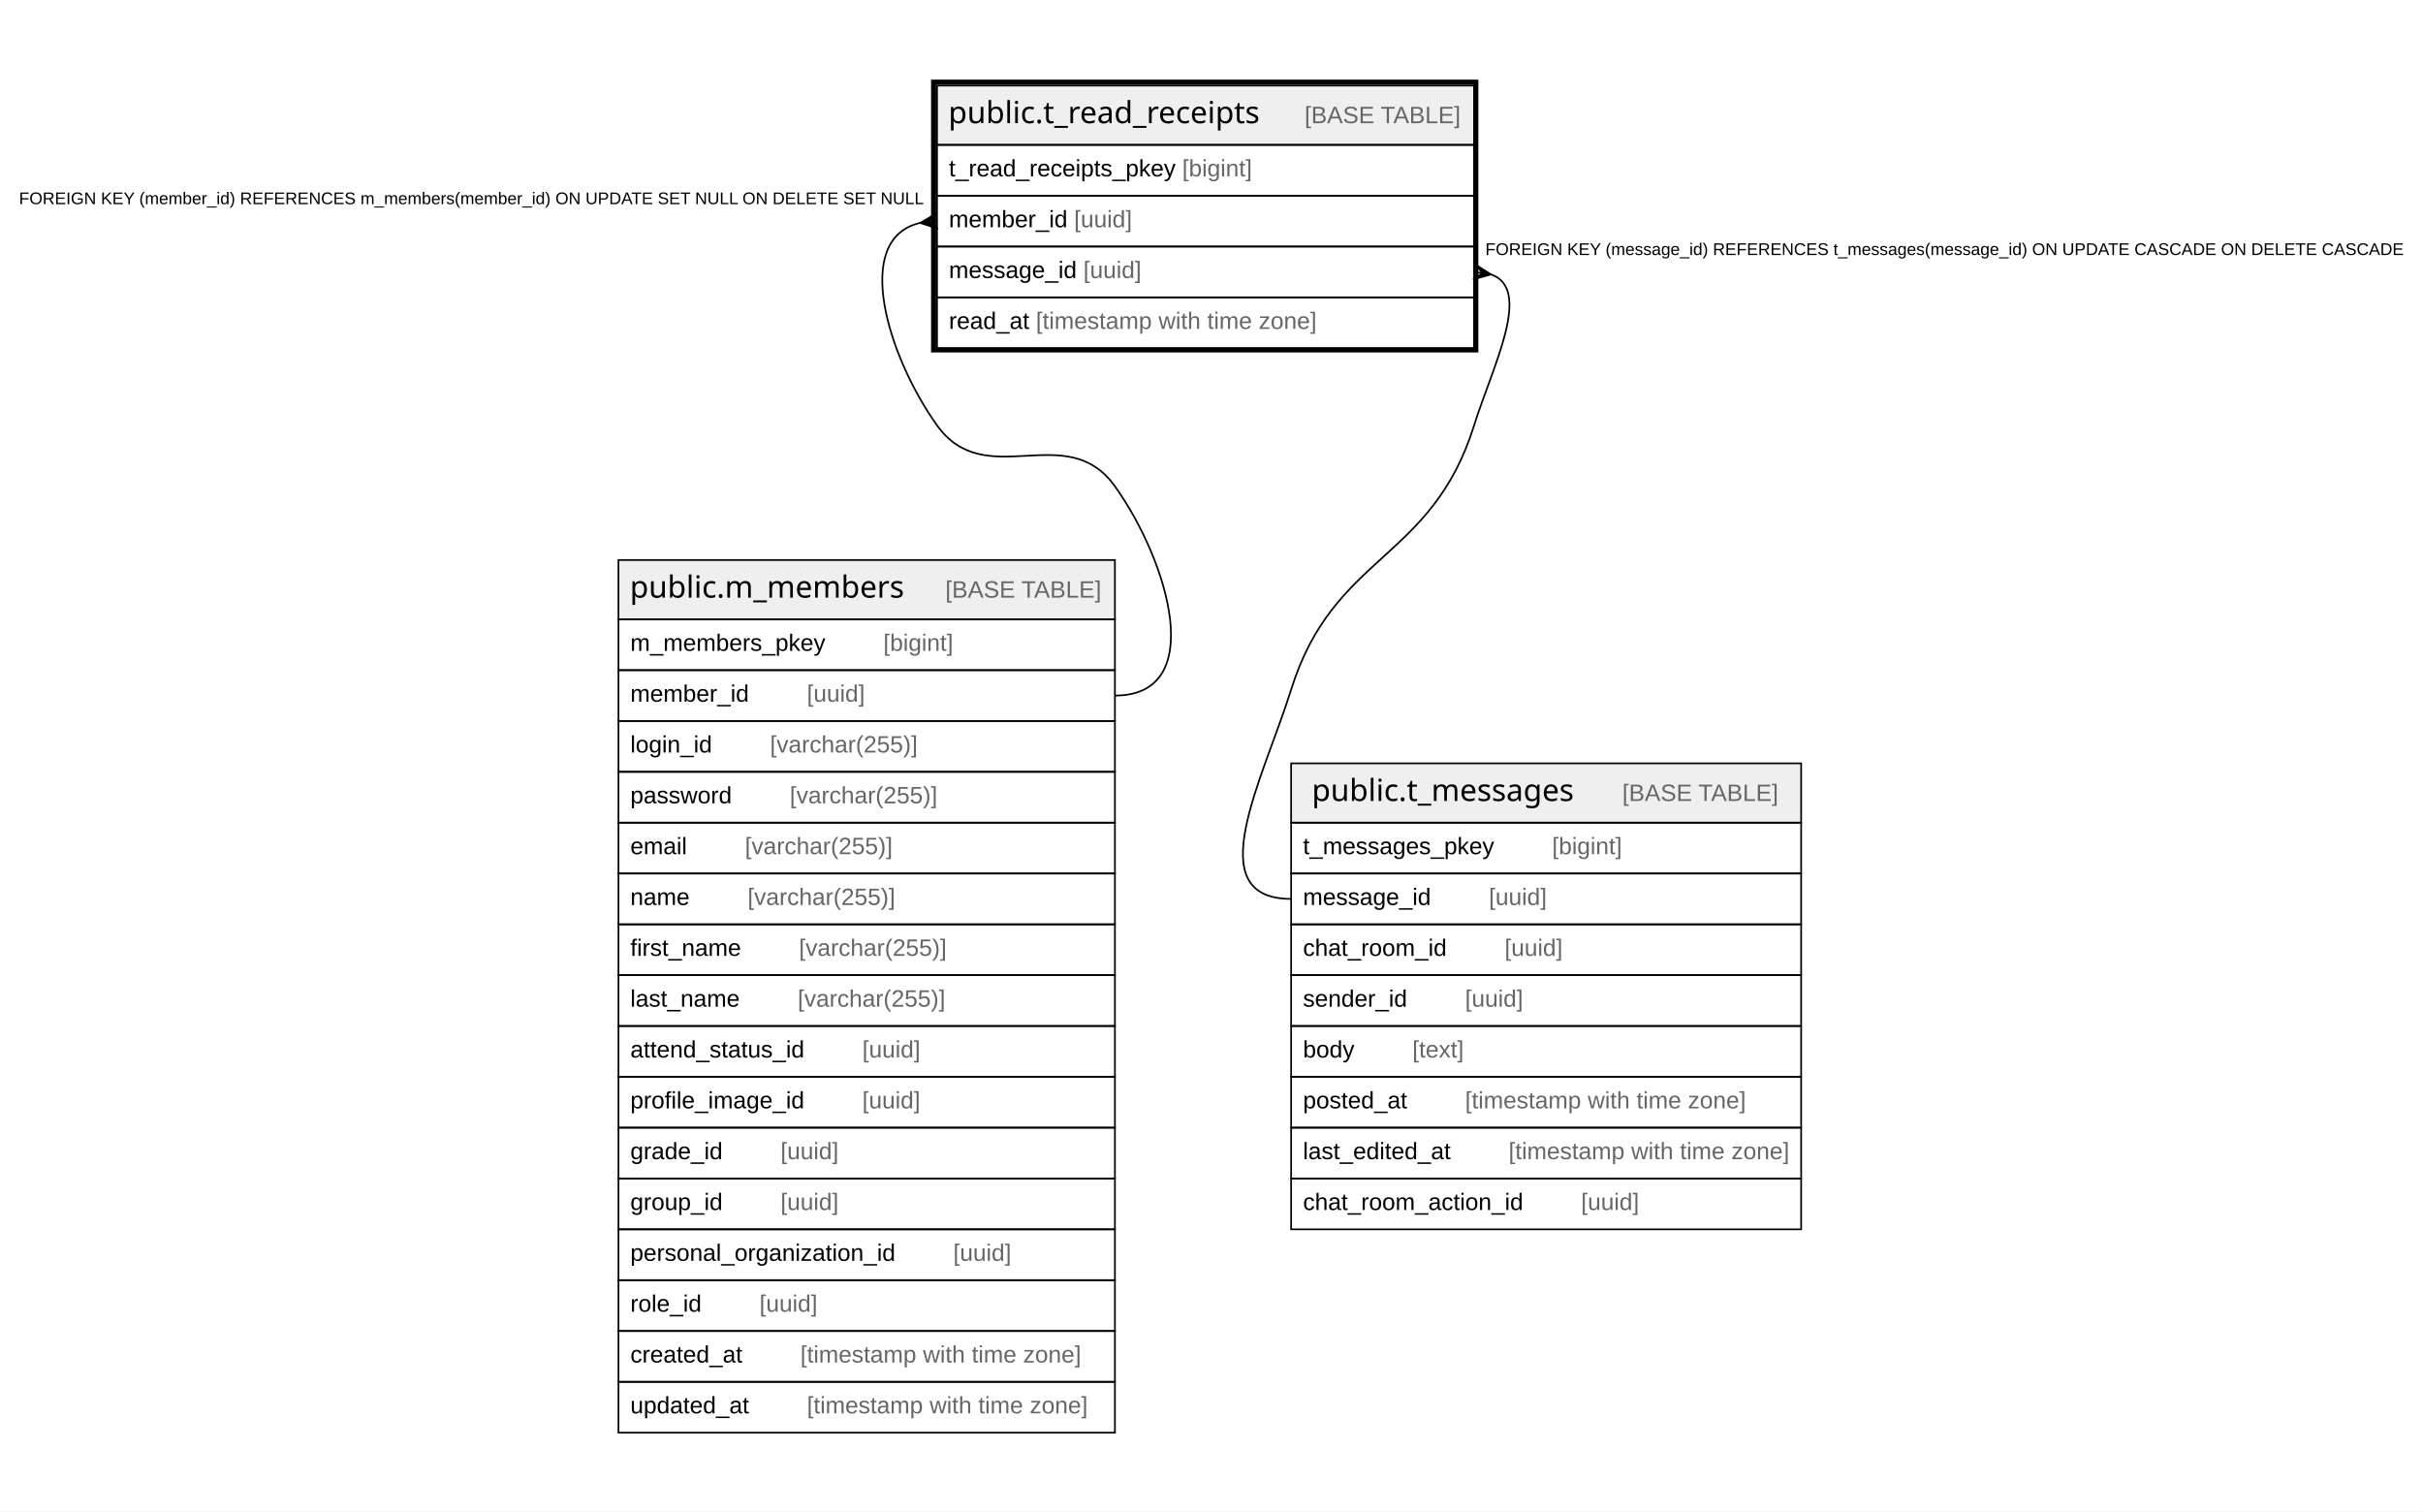
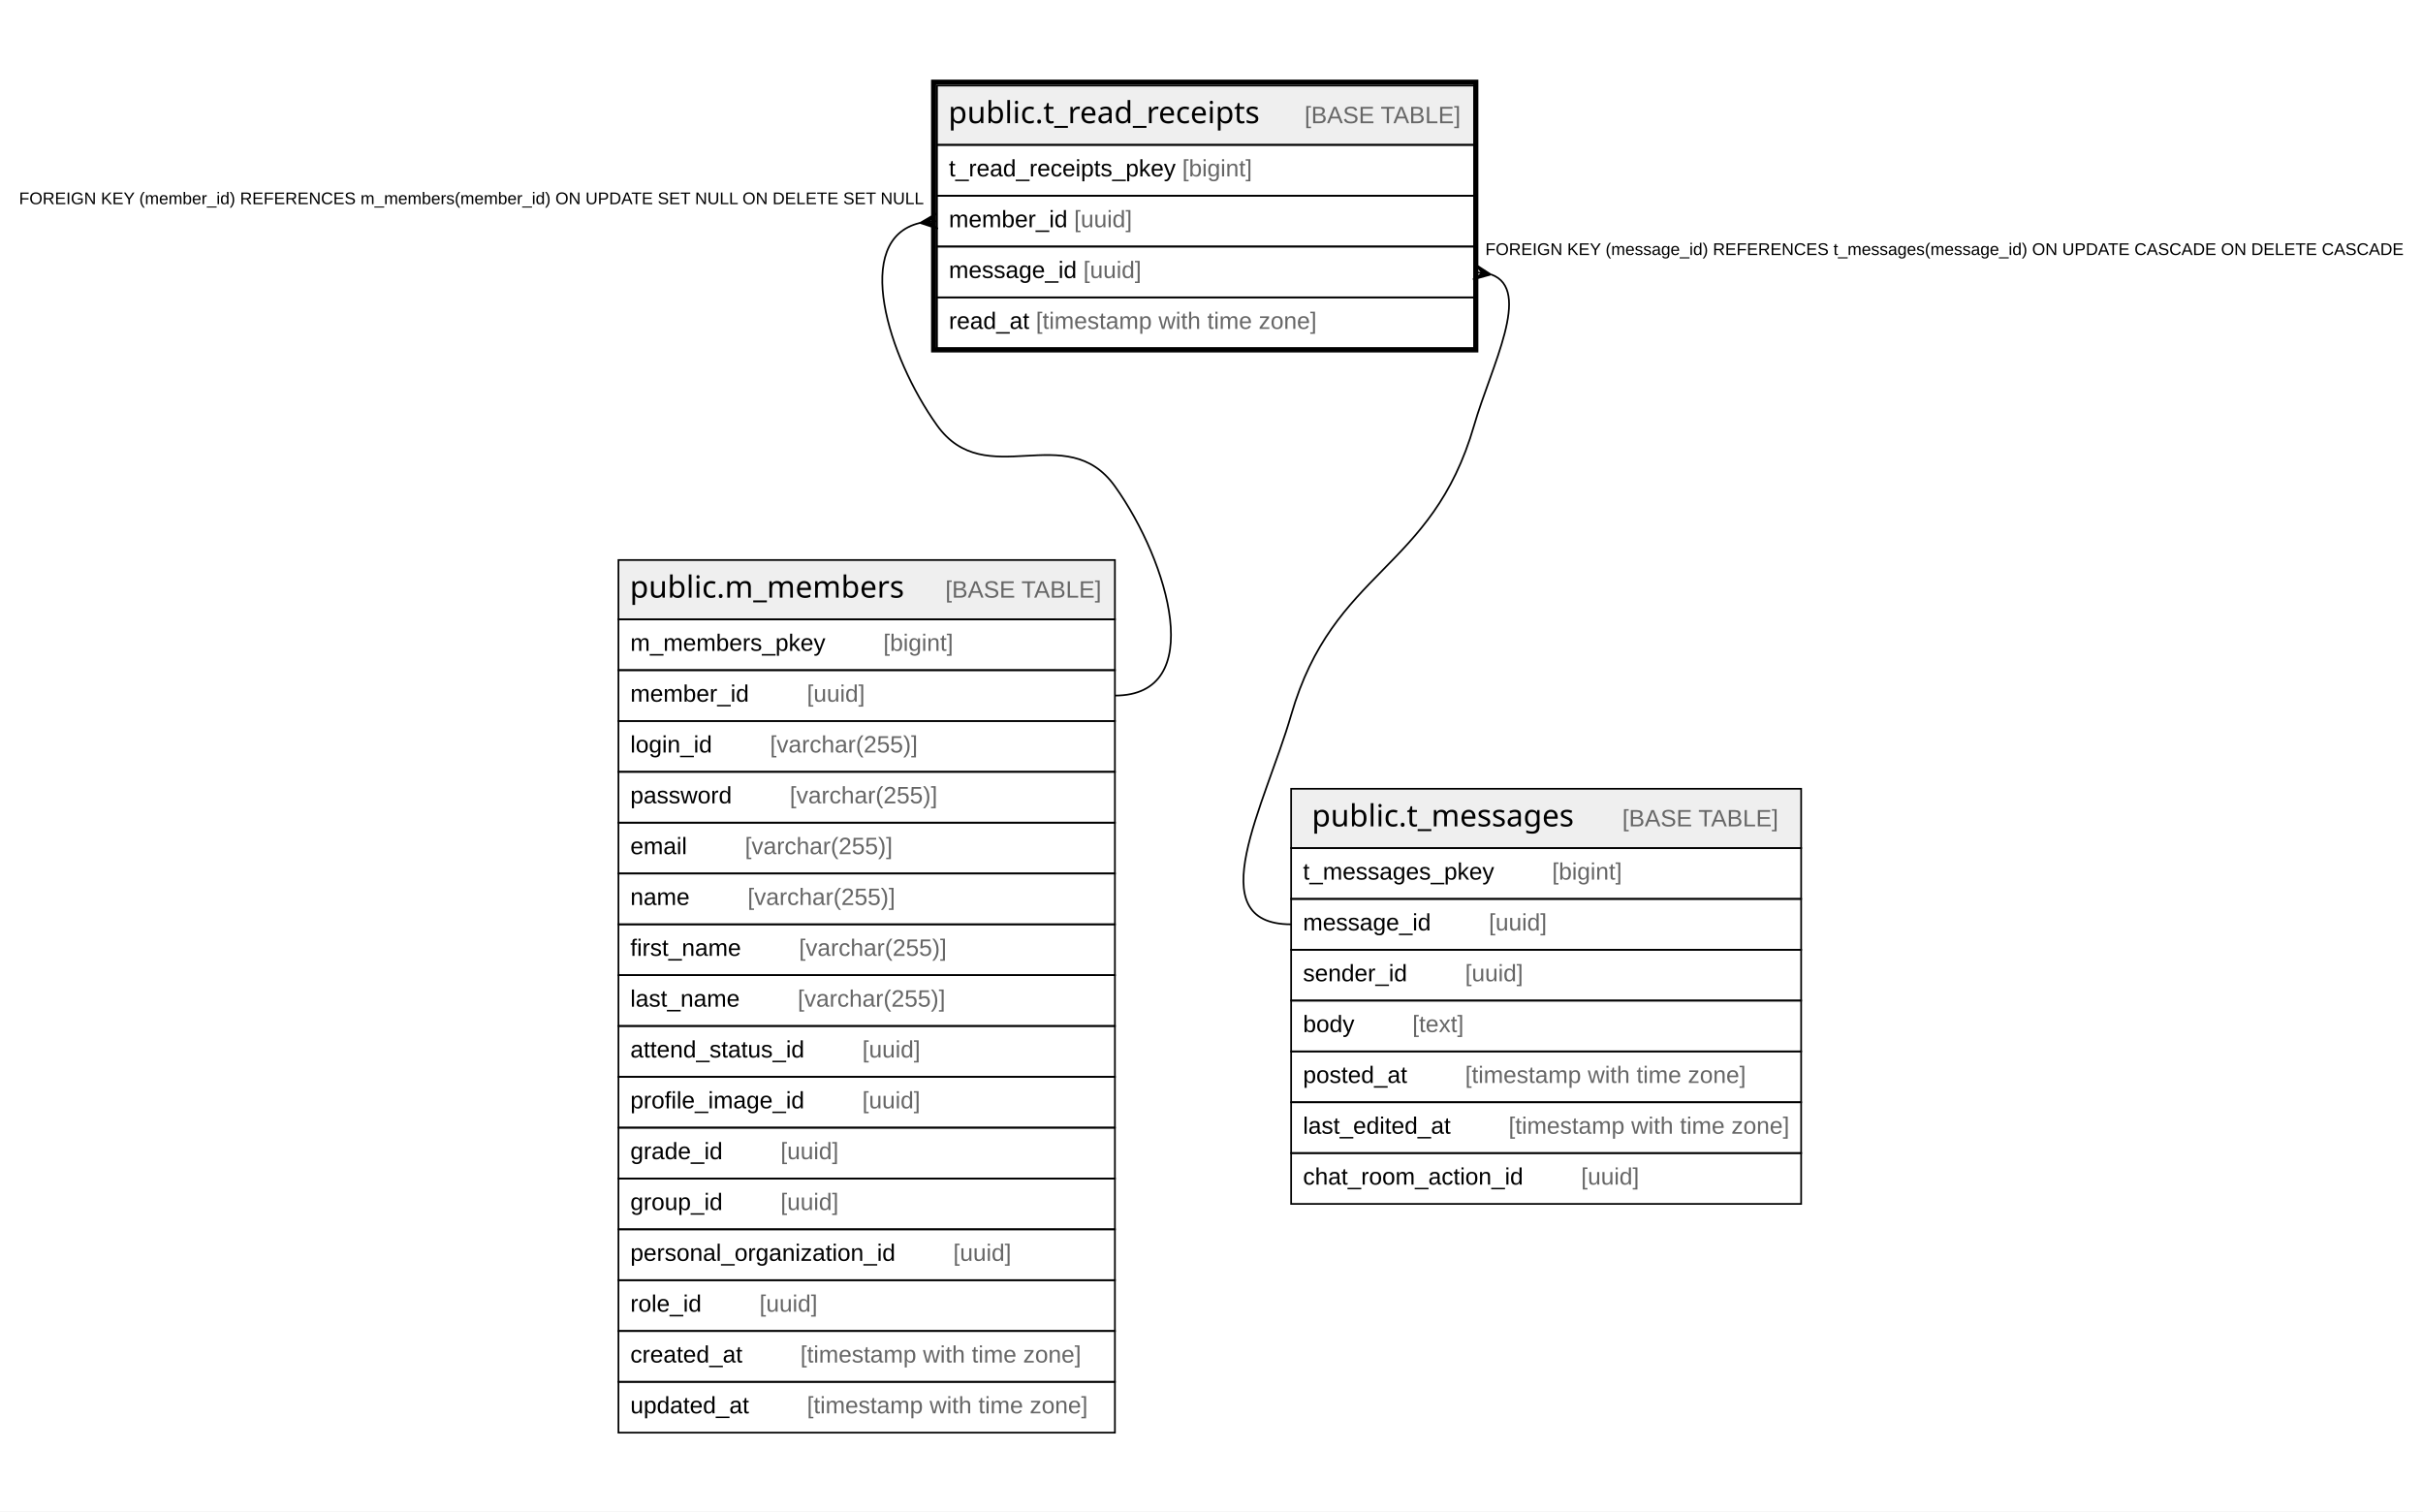
<svg xmlns="http://www.w3.org/2000/svg" width="1430pt" height="892pt" viewBox="0.00 0.00 1430.00 892.00">
  <g id="graph0" class="graph" transform="scale(1 1) rotate(0) translate(4 888)">
    <polygon fill="#ffffff" stroke="transparent" points="-4,4 -4,-888 1426,-888 1426,4 -4,4" />
    <g id="node1" class="node">
      <polygon fill="#efefef" stroke="transparent" points="549,-802.5 549,-837.5 866,-837.5 866,-802.5 549,-802.5" />
      <polygon fill="none" stroke="#000000" points="549,-802.5 549,-837.5 866,-837.5 866,-802.5 549,-802.5" />
      <text text-anchor="start" x="555.695" y="-815.3" font-family="Arial Bold" font-size="18.00" fill="#000000">public.t_read_receipts</text>
      <text text-anchor="start" x="731.737" y="-815.3" font-family="Arial" font-size="14.00" fill="#000000">    </text>
      <text text-anchor="start" x="765.942" y="-815.3" font-family="Arial" font-size="14.00" fill="#666666">[BASE TABLE]</text>
      <polygon fill="none" stroke="#000000" points="549,-772.5 549,-802.5 866,-802.5 866,-772.5 549,-772.5" />
      <text text-anchor="start" x="556" y="-783.9" font-family="Arial" font-size="14.00" fill="#000000">t_read_receipts_pkey </text>
      <text text-anchor="start" x="693.708" y="-783.9" font-family="Arial" font-size="14.00" fill="#666666">[bigint]</text>
      <polygon fill="none" stroke="#000000" points="549,-742.5 549,-772.5 866,-772.5 866,-742.5 549,-742.5" />
      <text text-anchor="start" x="556" y="-753.9" font-family="Arial" font-size="14.00" fill="#000000">member_id </text>
      <text text-anchor="start" x="629.892" y="-753.9" font-family="Arial" font-size="14.00" fill="#666666">[uuid]</text>
      <polygon fill="none" stroke="#000000" points="549,-712.5 549,-742.5 866,-742.5 866,-712.5 549,-712.5" />
      <text text-anchor="start" x="556" y="-723.9" font-family="Arial" font-size="14.00" fill="#000000">message_id </text>
      <text text-anchor="start" x="635.353" y="-723.9" font-family="Arial" font-size="14.00" fill="#666666">[uuid]</text>
      <polygon fill="none" stroke="#000000" points="549,-682.5 549,-712.5 866,-712.5 866,-682.5 549,-682.5" />
      <text text-anchor="start" x="556" y="-693.9" font-family="Arial" font-size="14.00" fill="#000000">read_at </text>
      <text text-anchor="start" x="607.355" y="-693.9" font-family="Arial" font-size="14.00" fill="#666666">[timestamp with time zone]</text>
      <polygon fill="none" stroke="#000000" stroke-width="3" points="547,-681.5 547,-839.5 867,-839.5 867,-681.5 547,-681.5" />
    </g>
    <g id="node2" class="node">
      <polygon fill="#efefef" stroke="transparent" points="361,-522.5 361,-557.5 654,-557.5 654,-522.5 361,-522.5" />
      <polygon fill="none" stroke="#000000" points="361,-522.5 361,-557.5 654,-557.5 654,-522.5 361,-522.5" />
      <text text-anchor="start" x="367.715" y="-535.3" font-family="Arial Bold" font-size="18.00" fill="#000000">public.m_members</text>
      <text text-anchor="start" x="519.717" y="-535.3" font-family="Arial" font-size="14.00" fill="#000000">    </text>
      <text text-anchor="start" x="553.922" y="-535.3" font-family="Arial" font-size="14.00" fill="#666666">[BASE TABLE]</text>
      <polygon fill="none" stroke="#000000" points="361,-492.5 361,-522.5 654,-522.5 654,-492.5 361,-492.5" />
      <text text-anchor="start" x="368" y="-503.9" font-family="Arial" font-size="14.00" fill="#000000">m_members_pkey    </text>
      <text text-anchor="start" x="517.325" y="-503.9" font-family="Arial" font-size="14.00" fill="#666666">[bigint]</text>
      <polygon fill="none" stroke="#000000" points="361,-462.5 361,-492.5 654,-492.5 654,-462.5 361,-462.5" />
      <text text-anchor="start" x="368" y="-473.9" font-family="Arial" font-size="14.00" fill="#000000">member_id    </text>
      <text text-anchor="start" x="472.206" y="-473.9" font-family="Arial" font-size="14.00" fill="#666666">[uuid]</text>
      <polygon fill="none" stroke="#000000" points="361,-432.5 361,-462.5 654,-462.5 654,-432.5 361,-432.5" />
      <text text-anchor="start" x="368" y="-443.9" font-family="Arial" font-size="14.00" fill="#000000">login_id    </text>
      <text text-anchor="start" x="450.438" y="-443.9" font-family="Arial" font-size="14.00" fill="#666666">[varchar(255)]</text>
      <polygon fill="none" stroke="#000000" points="361,-402.5 361,-432.5 654,-432.5 654,-402.5 361,-402.5" />
      <text text-anchor="start" x="368" y="-413.9" font-family="Arial" font-size="14.00" fill="#000000">password    </text>
      <text text-anchor="start" x="462.102" y="-413.9" font-family="Arial" font-size="14.00" fill="#666666">[varchar(255)]</text>
      <polygon fill="none" stroke="#000000" points="361,-372.5 361,-402.5 654,-402.5 654,-372.5 361,-372.5" />
      <text text-anchor="start" x="368" y="-383.9" font-family="Arial" font-size="14.00" fill="#000000">email    </text>
      <text text-anchor="start" x="435.644" y="-383.9" font-family="Arial" font-size="14.00" fill="#666666">[varchar(255)]</text>
      <polygon fill="none" stroke="#000000" points="361,-342.5 361,-372.5 654,-372.5 654,-342.5 361,-342.5" />
      <text text-anchor="start" x="368" y="-353.9" font-family="Arial" font-size="14.00" fill="#000000">name    </text>
      <text text-anchor="start" x="437.213" y="-353.9" font-family="Arial" font-size="14.00" fill="#666666">[varchar(255)]</text>
      <polygon fill="none" stroke="#000000" points="361,-312.5 361,-342.5 654,-342.5 654,-312.5 361,-312.5" />
      <text text-anchor="start" x="368" y="-323.9" font-family="Arial" font-size="14.00" fill="#000000">first_name    </text>
      <text text-anchor="start" x="467.544" y="-323.9" font-family="Arial" font-size="14.00" fill="#666666">[varchar(255)]</text>
      <polygon fill="none" stroke="#000000" points="361,-282.5 361,-312.5 654,-312.5 654,-282.5 361,-282.5" />
      <text text-anchor="start" x="368" y="-293.9" font-family="Arial" font-size="14.00" fill="#000000">last_name    </text>
      <text text-anchor="start" x="466.776" y="-293.9" font-family="Arial" font-size="14.00" fill="#666666">[varchar(255)]</text>
      <polygon fill="none" stroke="#000000" points="361,-252.5 361,-282.5 654,-282.5 654,-252.5 361,-252.5" />
      <text text-anchor="start" x="368" y="-263.9" font-family="Arial" font-size="14.00" fill="#000000">attend_status_id    </text>
      <text text-anchor="start" x="504.917" y="-263.9" font-family="Arial" font-size="14.00" fill="#666666">[uuid]</text>
      <polygon fill="none" stroke="#000000" points="361,-222.5 361,-252.5 654,-252.5 654,-222.5 361,-222.5" />
      <text text-anchor="start" x="368" y="-233.9" font-family="Arial" font-size="14.00" fill="#000000">profile_image_id    </text>
      <text text-anchor="start" x="504.886" y="-233.9" font-family="Arial" font-size="14.00" fill="#666666">[uuid]</text>
      <polygon fill="none" stroke="#000000" points="361,-192.5 361,-222.5 654,-222.5 654,-192.5 361,-192.5" />
      <text text-anchor="start" x="368" y="-203.9" font-family="Arial" font-size="14.00" fill="#000000">grade_id    </text>
      <text text-anchor="start" x="456.668" y="-203.9" font-family="Arial" font-size="14.00" fill="#666666">[uuid]</text>
      <polygon fill="none" stroke="#000000" points="361,-162.5 361,-192.5 654,-192.5 654,-162.5 361,-162.5" />
      <text text-anchor="start" x="368" y="-173.9" font-family="Arial" font-size="14.00" fill="#000000">group_id    </text>
      <text text-anchor="start" x="456.668" y="-173.9" font-family="Arial" font-size="14.00" fill="#666666">[uuid]</text>
      <polygon fill="none" stroke="#000000" points="361,-132.5 361,-162.5 654,-162.5 654,-132.5 361,-132.5" />
      <text text-anchor="start" x="368" y="-143.9" font-family="Arial" font-size="14.00" fill="#000000">personal_organization_id    </text>
      <text text-anchor="start" x="558.582" y="-143.9" font-family="Arial" font-size="14.00" fill="#666666">[uuid]</text>
      <polygon fill="none" stroke="#000000" points="361,-102.5 361,-132.5 654,-132.5 654,-102.5 361,-102.5" />
      <text text-anchor="start" x="368" y="-113.9" font-family="Arial" font-size="14.00" fill="#000000">role_id    </text>
      <text text-anchor="start" x="444.209" y="-113.9" font-family="Arial" font-size="14.00" fill="#666666">[uuid]</text>
      <polygon fill="none" stroke="#000000" points="361,-72.5 361,-102.5 654,-102.5 654,-72.5 361,-72.5" />
      <text text-anchor="start" x="368" y="-83.9" font-family="Arial" font-size="14.00" fill="#000000">created_at    </text>
      <text text-anchor="start" x="468.342" y="-83.9" font-family="Arial" font-size="14.00" fill="#666666">[timestamp with time zone]</text>
      <polygon fill="none" stroke="#000000" points="361,-42.5 361,-72.5 654,-72.5 654,-42.5 361,-42.5" />
      <text text-anchor="start" x="368" y="-53.9" font-family="Arial" font-size="14.00" fill="#000000">updated_at    </text>
      <text text-anchor="start" x="472.247" y="-53.9" font-family="Arial" font-size="14.00" fill="#666666">[timestamp with time zone]</text>
    </g>
    <g id="edge1" class="edge">
      <path fill="none" stroke="#000000" d="M538.807,-756.398C498.641,-746.848 520.06,-677.516 549,-637 577.674,-596.856 625.326,-641.144 654,-601 685.904,-556.335 708.889,-477.5 654,-477.5" />
      <polygon fill="#000000" stroke="#000000" points="539.058,-756.425 548.516,-761.974 544.029,-756.962 549,-757.5 549,-757.5 549,-757.5 544.029,-756.962 549.484,-753.026 539.058,-756.425 539.058,-756.425" />
      <text text-anchor="start" x="7.221" y="-767.5" font-family="Arial" font-size="10.00" fill="#000000">FOREIGN KEY (member_id) REFERENCES m_members(member_id) ON UPDATE SET NULL ON DELETE SET NULL</text>
    </g>
    <g id="node3" class="node">
-       <polygon fill="#efefef" stroke="transparent" points="758,-402.5 758,-437.5 1059,-437.5 1059,-402.5 758,-402.5" />
-       <polygon fill="none" stroke="#000000" points="758,-402.5 758,-437.5 1059,-437.5 1059,-402.5 758,-402.5" />
-       <text text-anchor="start" x="770.199" y="-415.3" font-family="Arial Bold" font-size="18.00" fill="#000000">public.t_messages</text>
-       <text text-anchor="start" x="919.233" y="-415.3" font-family="Arial" font-size="14.00" fill="#000000">    </text>
-       <text text-anchor="start" x="953.438" y="-415.3" font-family="Arial" font-size="14.00" fill="#666666">[BASE TABLE]</text>
-       <polygon fill="none" stroke="#000000" points="758,-372.5 758,-402.5 1059,-402.5 1059,-372.5 758,-372.5" />
-       <text text-anchor="start" x="765" y="-383.9" font-family="Arial" font-size="14.00" fill="#000000">t_messages_pkey    </text>
-       <text text-anchor="start" x="912.017" y="-383.9" font-family="Arial" font-size="14.00" fill="#666666">[bigint]</text>
-       <polygon fill="none" stroke="#000000" points="758,-342.5 758,-372.5 1059,-372.5 1059,-342.5 758,-342.5" />
-       <text text-anchor="start" x="765" y="-353.9" font-family="Arial" font-size="14.00" fill="#000000">message_id    </text>
-       <text text-anchor="start" x="874.668" y="-353.9" font-family="Arial" font-size="14.00" fill="#666666">[uuid]</text>
-       <polygon fill="none" stroke="#000000" points="758,-312.5 758,-342.5 1059,-342.5 1059,-312.5 758,-312.5" />
-       <text text-anchor="start" x="765" y="-323.9" font-family="Arial" font-size="14.00" fill="#000000">chat_room_id    </text>
-       <text text-anchor="start" x="884.001" y="-323.9" font-family="Arial" font-size="14.00" fill="#666666">[uuid]</text>
-       <polygon fill="none" stroke="#000000" points="758,-282.5 758,-312.5 1059,-312.5 1059,-282.5 758,-282.5" />
-       <text text-anchor="start" x="765" y="-293.9" font-family="Arial" font-size="14.00" fill="#000000">sender_id    </text>
-       <text text-anchor="start" x="860.668" y="-293.9" font-family="Arial" font-size="14.00" fill="#666666">[uuid]</text>
-       <polygon fill="none" stroke="#000000" points="758,-252.5 758,-282.5 1059,-282.5 1059,-252.5 758,-252.5" />
-       <text text-anchor="start" x="765" y="-263.9" font-family="Arial" font-size="14.00" fill="#000000">body    </text>
-       <text text-anchor="start" x="829.553" y="-263.9" font-family="Arial" font-size="14.00" fill="#666666">[text]</text>
-       <polygon fill="none" stroke="#000000" points="758,-222.5 758,-252.5 1059,-252.5 1059,-222.5 758,-222.5" />
-       <text text-anchor="start" x="765" y="-233.9" font-family="Arial" font-size="14.00" fill="#000000">posted_at    </text>
-       <text text-anchor="start" x="860.682" y="-233.9" font-family="Arial" font-size="14.00" fill="#666666">[timestamp with time zone]</text>
-       <polygon fill="none" stroke="#000000" points="758,-192.5 758,-222.5 1059,-222.5 1059,-192.5 758,-192.5" />
-       <text text-anchor="start" x="764.982" y="-203.9" font-family="Arial" font-size="14.00" fill="#000000">last_edited_at    </text>
-       <text text-anchor="start" x="886.333" y="-203.9" font-family="Arial" font-size="14.00" fill="#666666">[timestamp with time zone]</text>
-       <polygon fill="none" stroke="#000000" points="758,-162.5 758,-192.5 1059,-192.5 1059,-162.5 758,-162.5" />
-       <text text-anchor="start" x="765" y="-173.9" font-family="Arial" font-size="14.00" fill="#000000">chat_room_action_id    </text>
-       <text text-anchor="start" x="929.129" y="-173.9" font-family="Arial" font-size="14.00" fill="#666666">[uuid]</text>
+       <polygon fill="#efefef" stroke="transparent" points="758,-387.5 758,-422.5 1059,-422.5 1059,-387.5 758,-387.5" />
+       <polygon fill="none" stroke="#000000" points="758,-387.5 758,-422.5 1059,-422.5 1059,-387.5 758,-387.5" />
+       <text text-anchor="start" x="770.199" y="-400.3" font-family="Arial Bold" font-size="18.00" fill="#000000">public.t_messages</text>
+       <text text-anchor="start" x="919.233" y="-400.3" font-family="Arial" font-size="14.00" fill="#000000">    </text>
+       <text text-anchor="start" x="953.438" y="-400.3" font-family="Arial" font-size="14.00" fill="#666666">[BASE TABLE]</text>
+       <polygon fill="none" stroke="#000000" points="758,-357.5 758,-387.5 1059,-387.5 1059,-357.5 758,-357.5" />
+       <text text-anchor="start" x="765" y="-368.9" font-family="Arial" font-size="14.00" fill="#000000">t_messages_pkey    </text>
+       <text text-anchor="start" x="912.017" y="-368.9" font-family="Arial" font-size="14.00" fill="#666666">[bigint]</text>
+       <polygon fill="none" stroke="#000000" points="758,-327.5 758,-357.5 1059,-357.5 1059,-327.5 758,-327.5" />
+       <text text-anchor="start" x="765" y="-338.9" font-family="Arial" font-size="14.00" fill="#000000">message_id    </text>
+       <text text-anchor="start" x="874.668" y="-338.9" font-family="Arial" font-size="14.00" fill="#666666">[uuid]</text>
+       <polygon fill="none" stroke="#000000" points="758,-297.5 758,-327.5 1059,-327.5 1059,-297.5 758,-297.5" />
+       <text text-anchor="start" x="765" y="-308.9" font-family="Arial" font-size="14.00" fill="#000000">sender_id    </text>
+       <text text-anchor="start" x="860.668" y="-308.9" font-family="Arial" font-size="14.00" fill="#666666">[uuid]</text>
+       <polygon fill="none" stroke="#000000" points="758,-267.5 758,-297.5 1059,-297.5 1059,-267.5 758,-267.5" />
+       <text text-anchor="start" x="765" y="-278.9" font-family="Arial" font-size="14.00" fill="#000000">body    </text>
+       <text text-anchor="start" x="829.553" y="-278.9" font-family="Arial" font-size="14.00" fill="#666666">[text]</text>
+       <polygon fill="none" stroke="#000000" points="758,-237.5 758,-267.5 1059,-267.5 1059,-237.5 758,-237.5" />
+       <text text-anchor="start" x="765" y="-248.9" font-family="Arial" font-size="14.00" fill="#000000">posted_at    </text>
+       <text text-anchor="start" x="860.682" y="-248.9" font-family="Arial" font-size="14.00" fill="#666666">[timestamp with time zone]</text>
+       <polygon fill="none" stroke="#000000" points="758,-207.5 758,-237.5 1059,-237.5 1059,-207.5 758,-207.5" />
+       <text text-anchor="start" x="764.982" y="-218.9" font-family="Arial" font-size="14.00" fill="#000000">last_edited_at    </text>
+       <text text-anchor="start" x="886.333" y="-218.9" font-family="Arial" font-size="14.00" fill="#666666">[timestamp with time zone]</text>
+       <polygon fill="none" stroke="#000000" points="758,-177.5 758,-207.5 1059,-207.5 1059,-177.5 758,-177.5" />
+       <text text-anchor="start" x="765" y="-188.9" font-family="Arial" font-size="14.00" fill="#000000">chat_room_action_id    </text>
+       <text text-anchor="start" x="929.129" y="-188.9" font-family="Arial" font-size="14.00" fill="#666666">[uuid]</text>
    </g>
    <g id="edge2" class="edge">
-       <path fill="none" stroke="#000000" d="M875.904,-726.071C900.864,-717.454 876.822,-671.643 866,-637 840.856,-556.508 783.144,-561.492 758,-481 741.634,-428.608 703.111,-357.5 758,-357.5" />
-       <polygon fill="#000000" stroke="#000000" points="875.897,-726.071 865.357,-723.046 870.949,-726.786 866,-727.5 866,-727.5 866,-727.5 870.949,-726.786 866.643,-731.954 875.897,-726.071 875.897,-726.071" />
+       <path fill="none" stroke="#000000" d="M876.203,-725.963C900.507,-717.102 876.044,-671.713 866,-637 841.015,-550.653 782.985,-552.347 758,-466 742.744,-413.274 703.111,-342.5 758,-342.5" />
+       <polygon fill="#000000" stroke="#000000" points="875.889,-726.011 865.33,-723.05 870.944,-726.755 866,-727.5 866,-727.5 866,-727.5 870.944,-726.755 866.67,-731.95 875.889,-726.011 875.889,-726.011" />
      <text text-anchor="start" x="872.593" y="-737.5" font-family="Arial" font-size="10.00" fill="#000000">FOREIGN KEY (message_id) REFERENCES t_messages(message_id) ON UPDATE CASCADE ON DELETE CASCADE</text>
    </g>
  </g>
</svg>
